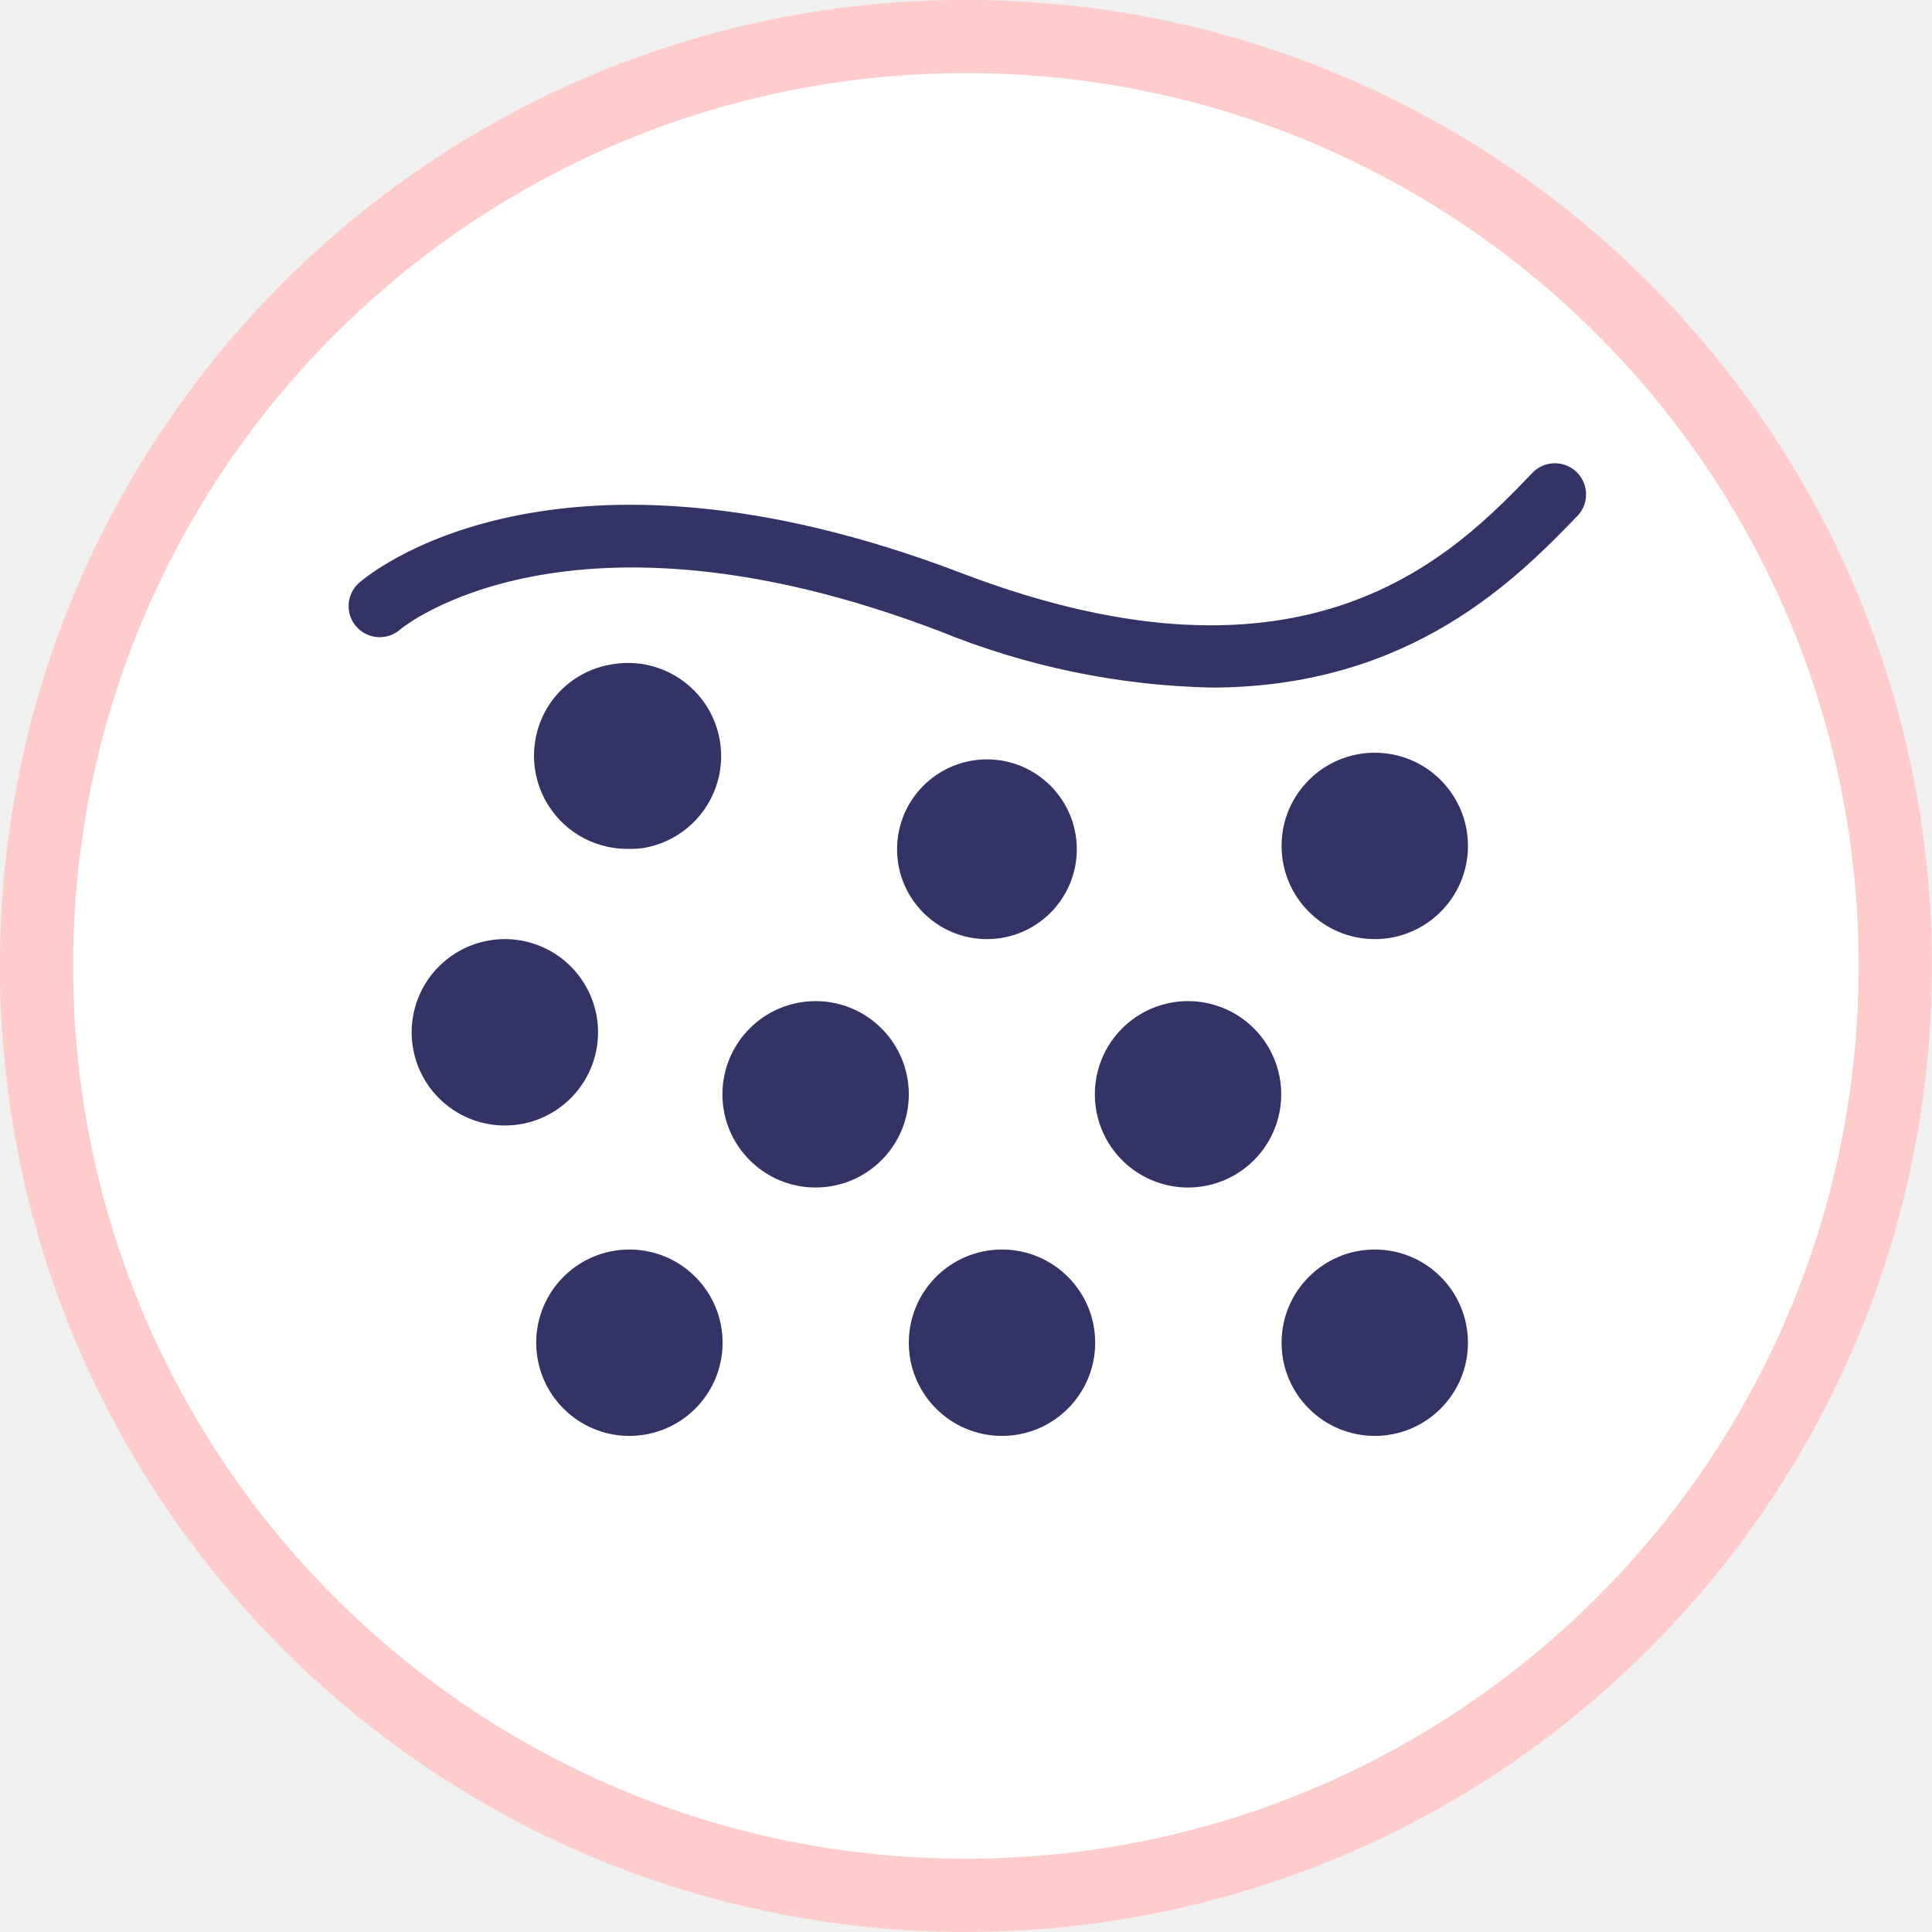
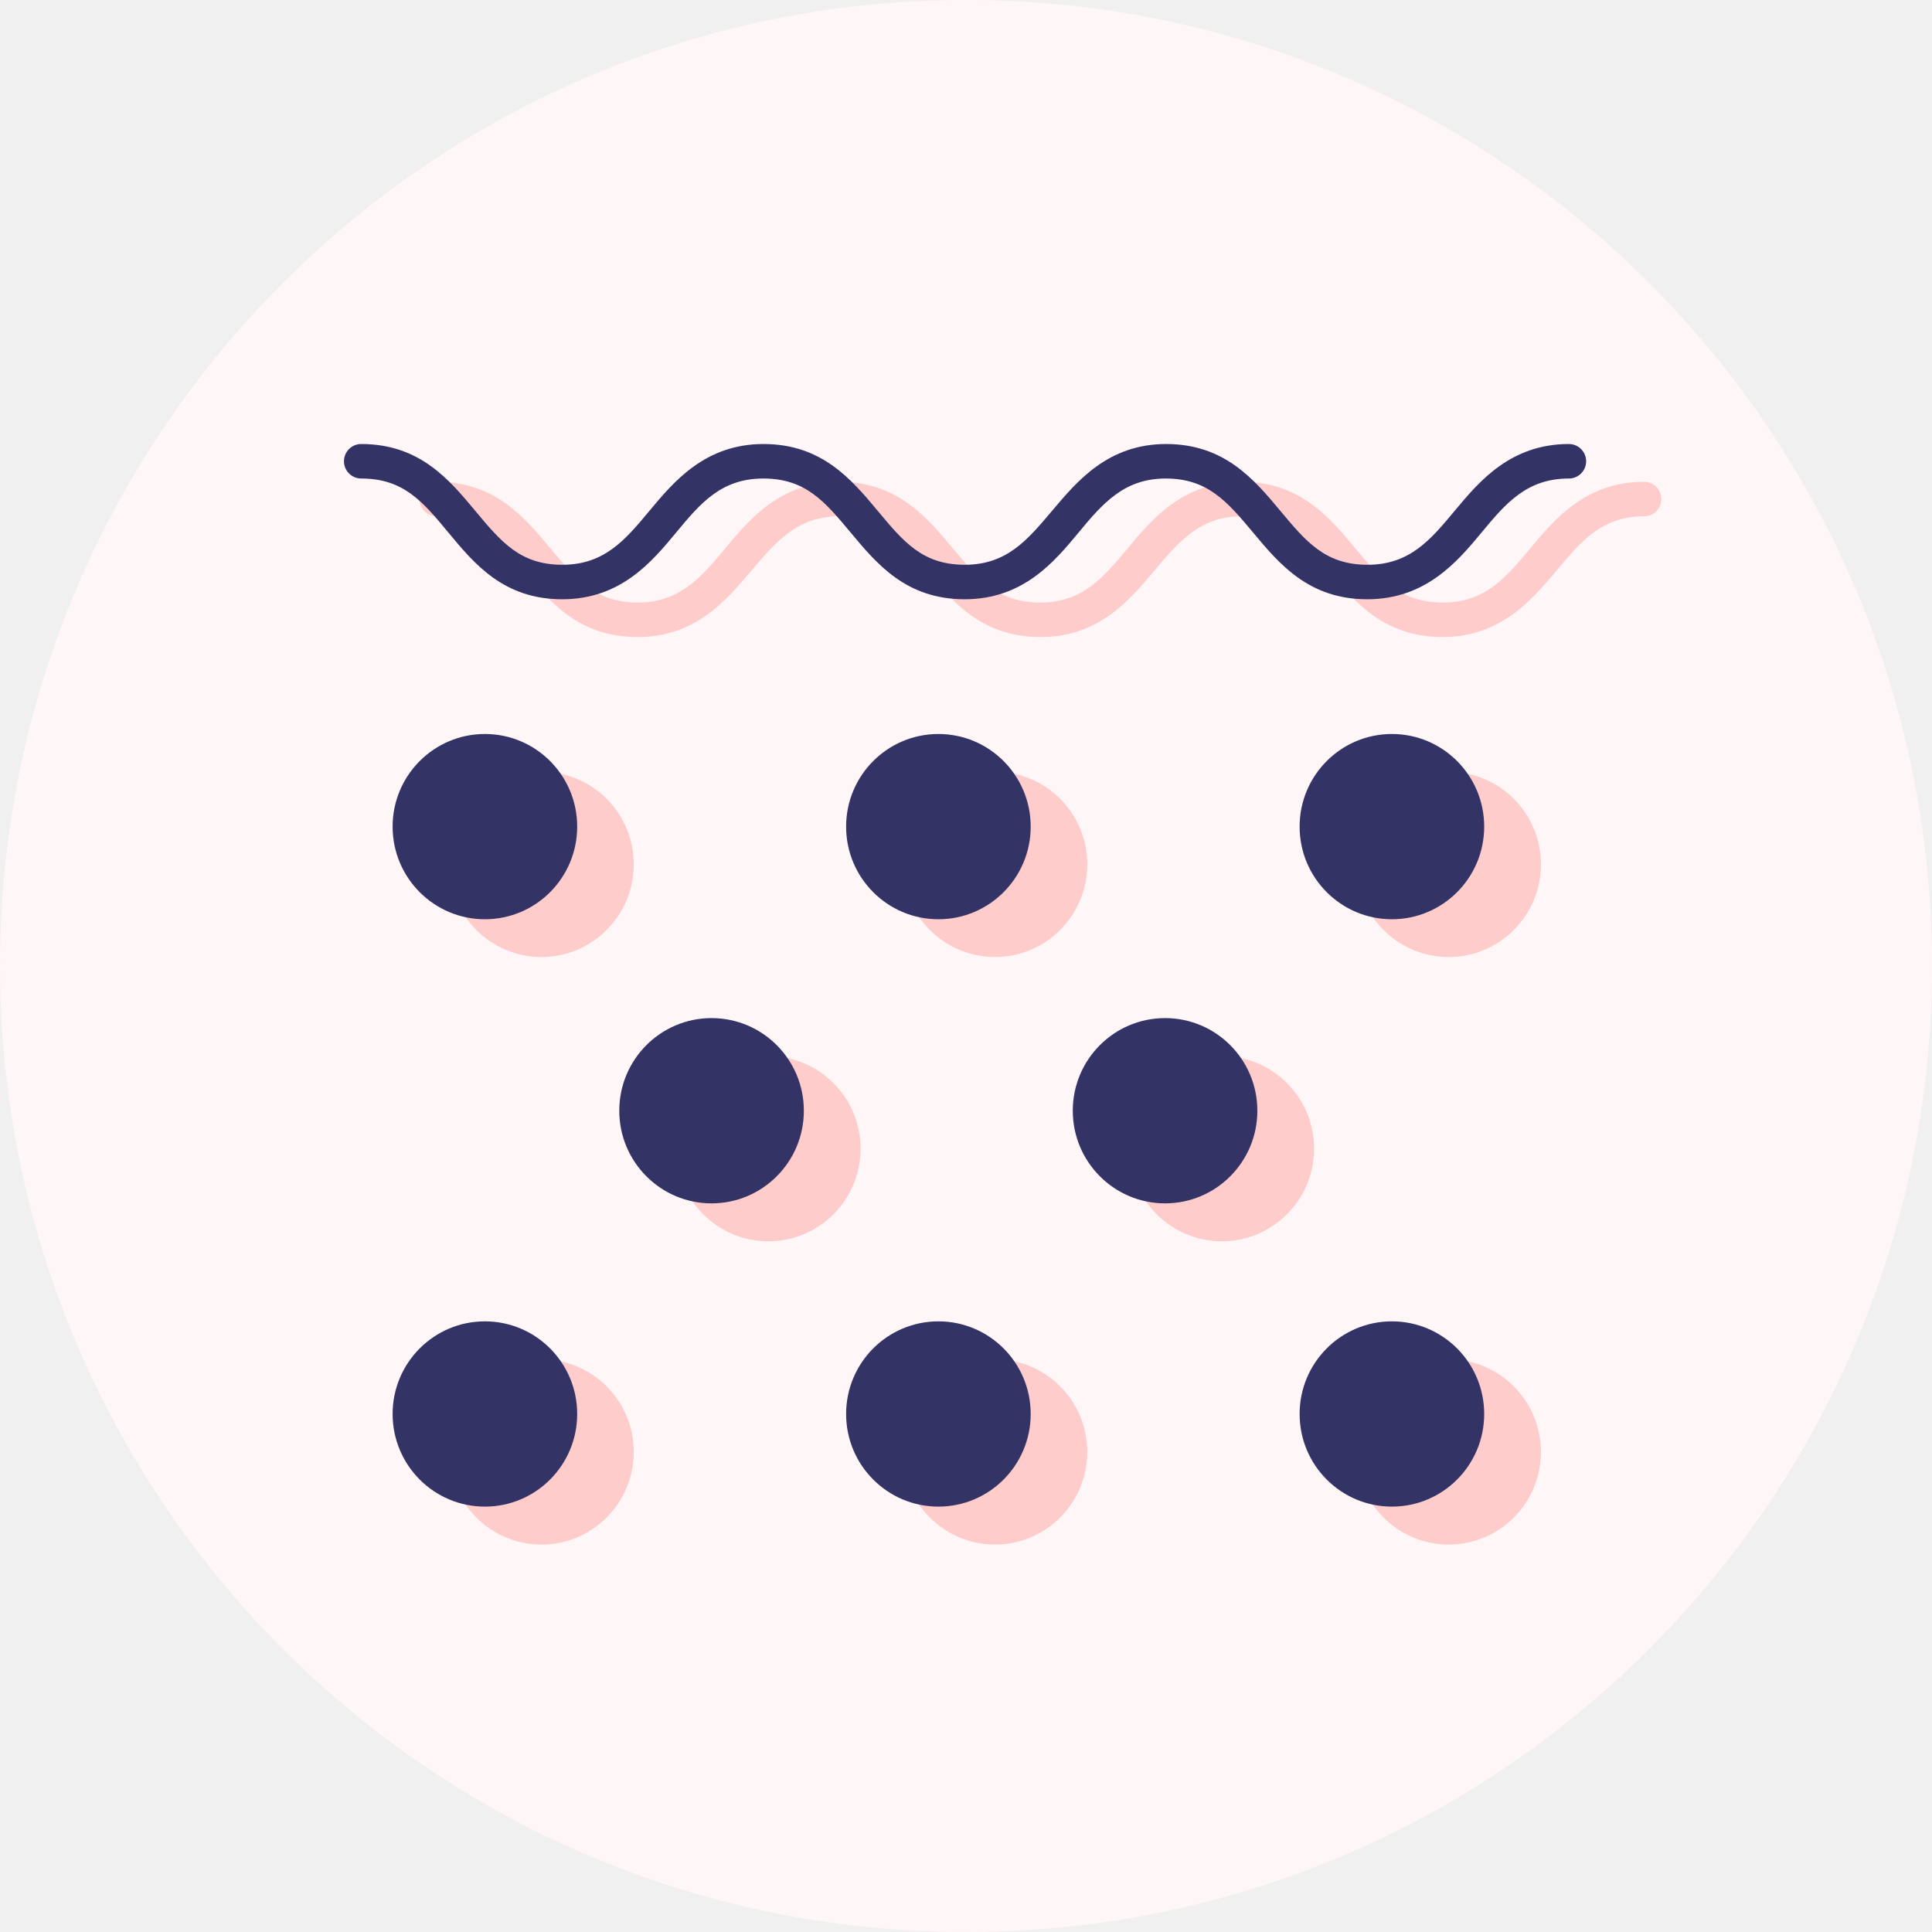
- <svg xmlns="http://www.w3.org/2000/svg" viewBox="0 0 110.29 110.29">
+ <svg xmlns="http://www.w3.org/2000/svg" viewBox="0 0 112 112">
  <defs>
-     <style>.cls-1{fill:#fcc;}.cls-2{fill:#fff;}.cls-3{fill:none;stroke:#fcc;stroke-miterlimit:10;stroke-width:0.25px;}.cls-4{fill:#336;}</style>
+     <style>.cls-1{fill:#fff7f7;}.cls-2{fill:#fcc;}.cls-3{fill:#336;}</style>
  </defs>
  <g id="Layer_2" data-name="Layer 2">
    <g id="Skin_Categories" data-name="Skin Categories">
      <g id="Pigmentation">
-         <path class="cls-1" d="M56,1A55,55,0,1,1,1,56,55.08,55.08,0,0,1,56,1Zm53.05,55a53.05,53.05,0,1,0-53,53.05A53,53,0,0,0,109.05,56Z" transform="translate(-0.86 -0.86)" />
-         <path class="cls-1" d="M56,3A53.05,53.05,0,1,1,3,56,53,53,0,0,1,56,3ZM107.09,56A51.09,51.09,0,1,0,56,107.09,51.14,51.14,0,0,0,107.09,56Z" transform="translate(-0.86 -0.86)" />
-         <circle class="cls-2" cx="55.14" cy="55.14" r="51.09" />
-         <circle class="cls-3" cx="55.14" cy="55.14" r="53.05" />
-         <circle class="cls-3" cx="55.14" cy="55.14" r="55.02" />
-         <circle class="cls-3" cx="55.14" cy="55.14" r="51.09" />
-         <path class="cls-4" d="M70,40.11a43.52,43.52,0,0,1-15.5-3.22c-21.17-8.08-30.7-.18-30.79-.1a1.77,1.77,0,0,1-2.35-2.66c.45-.39,11.06-9.46,34.4-.55,19.8,7.56,28.15-1.11,32.63-5.78a1.78,1.78,0,0,1,2.56,2.47C87.53,33.8,81.45,40.11,70,40.11Z" transform="translate(-0.86 -0.86)" />
-         <circle class="cls-4" cx="35.93" cy="76.66" r="3.55" />
-         <path class="cls-4" d="M36.79,82.83a5.32,5.32,0,1,1,5.32-5.31A5.32,5.32,0,0,1,36.79,82.83Zm0-7.09a1.78,1.78,0,1,0,1.77,1.78A1.78,1.78,0,0,0,36.79,75.74Z" transform="translate(-0.86 -0.86)" />
-         <circle class="cls-4" cx="35.49" cy="43.35" r="3.93" />
-         <path class="cls-4" d="M36.64,49.32A5.32,5.32,0,0,1,32.27,41a5.27,5.27,0,0,1,3.43-2.2,5.32,5.32,0,1,1,1.89,10.47A6.19,6.19,0,0,1,36.64,49.32Zm0-7.09a1.66,1.66,0,0,0-.32,0,1.76,1.76,0,1,0,.32,0Z" transform="translate(-0.86 -0.86)" />
-         <circle class="cls-4" cx="78.72" cy="47.28" r="3.93" />
-         <path class="cls-4" d="M79.34,54.47a5.32,5.32,0,1,1,5.32-5.32A5.32,5.32,0,0,1,79.34,54.47Zm0-7.09a1.77,1.77,0,1,0,1.77,1.77A1.78,1.78,0,0,0,79.34,47.38Z" transform="translate(-0.86 -0.86)" />
-         <circle class="cls-4" cx="78.48" cy="76.66" r="3.55" />
-         <path class="cls-4" d="M79.34,82.83a5.32,5.32,0,1,1,5.32-5.31A5.32,5.32,0,0,1,79.34,82.83Zm0-7.09a1.78,1.78,0,1,0,1.77,1.78A1.78,1.78,0,0,0,79.34,75.74Z" transform="translate(-0.86 -0.86)" />
-         <circle class="cls-4" cx="57.2" cy="76.66" r="3.55" />
-         <path class="cls-4" d="M58.06,82.83a5.32,5.32,0,1,1,5.32-5.31A5.32,5.32,0,0,1,58.06,82.83Zm0-7.09a1.78,1.78,0,1,0,1.78,1.78A1.78,1.78,0,0,0,58.06,75.74Z" transform="translate(-0.86 -0.86)" />
-         <circle class="cls-4" cx="66.93" cy="63" r="3.93" />
-         <path class="cls-4" d="M68.7,68.65A5.32,5.32,0,1,1,74,63.33,5.32,5.32,0,0,1,68.7,68.65Zm0-7.09a1.78,1.78,0,1,0,1.77,1.77A1.77,1.77,0,0,0,68.7,61.56Z" transform="translate(-0.86 -0.86)" />
-         <circle class="cls-4" cx="47.28" cy="63" r="3.93" />
-         <path class="cls-4" d="M47.42,68.65a5.32,5.32,0,1,1,5.32-5.32A5.32,5.32,0,0,1,47.42,68.65Zm0-7.09a1.78,1.78,0,1,0,1.78,1.77A1.77,1.77,0,0,0,47.42,61.56Z" transform="translate(-0.86 -0.86)" />
-         <circle class="cls-4" cx="28.84" cy="58.93" r="3.55" />
-         <path class="cls-4" d="M29.7,65.11A5.32,5.32,0,1,1,35,59.79,5.32,5.32,0,0,1,29.7,65.11Zm0-7.1a1.78,1.78,0,1,0,1.77,1.78A1.78,1.78,0,0,0,29.7,58Z" transform="translate(-0.86 -0.86)" />
-         <circle class="cls-4" cx="56.34" cy="48.48" r="5.13" />
+         <circle class="cls-1" cx="56" cy="56" r="56" />
+         <ellipse class="cls-2" cx="57.68" cy="50.11" rx="5.35" ry="5.37" />
+         <ellipse class="cls-2" cx="31.39" cy="50.11" rx="5.35" ry="5.37" />
+         <ellipse class="cls-2" cx="83.98" cy="50.11" rx="5.35" ry="5.37" />
+         <ellipse class="cls-2" cx="44.54" cy="66.59" rx="5.35" ry="5.37" />
+         <ellipse class="cls-2" cx="70.83" cy="66.59" rx="5.35" ry="5.37" />
+         <ellipse class="cls-2" cx="57.68" cy="84.17" rx="5.35" ry="5.37" />
+         <ellipse class="cls-2" cx="31.39" cy="84.17" rx="5.35" ry="5.37" />
+         <ellipse class="cls-2" cx="83.98" cy="84.17" rx="5.35" ry="5.37" />
+         <ellipse class="cls-3" cx="54.4" cy="47.92" rx="5.35" ry="5.37" />
+         <ellipse class="cls-3" cx="28.11" cy="47.92" rx="5.35" ry="5.37" />
+         <ellipse class="cls-3" cx="80.69" cy="47.92" rx="5.35" ry="5.37" />
+         <ellipse class="cls-3" cx="41.25" cy="64.39" rx="5.35" ry="5.37" />
+         <ellipse class="cls-3" cx="67.54" cy="64.39" rx="5.35" ry="5.37" />
+         <ellipse class="cls-3" cx="54.4" cy="81.97" rx="5.35" ry="5.37" />
+         <ellipse class="cls-3" cx="28.11" cy="81.97" rx="5.35" ry="5.37" />
+         <ellipse class="cls-3" cx="80.69" cy="81.97" rx="5.35" ry="5.37" />
+         <path class="cls-2" d="M83.64,36.93c-3.39,0-5.1-2-6.61-3.86S74.42,29.93,72,29.93s-3.66,1.46-5.07,3.14-3.21,3.86-6.6,3.86-5.09-2-6.6-3.86-2.62-3.14-5.06-3.14S45,31.39,43.57,33.07s-3.21,3.86-6.6,3.86-5.09-2-6.59-3.86-2.62-3.14-5.07-3.14a1,1,0,1,1,0-2c3.39,0,5.1,2.06,6.6,3.86s2.62,3.14,5.06,3.14,3.66-1.45,5.07-3.14,3.21-3.86,6.6-3.86,5.09,2.06,6.6,3.86,2.61,3.14,5.06,3.14,3.66-1.45,5.07-3.14,3.21-3.86,6.6-3.86,5.09,2.05,6.6,3.86,2.62,3.14,5.07,3.14,3.66-1.45,5.07-3.14,3.21-3.86,6.6-3.86a1,1,0,0,1,0,2c-2.45,0-3.66,1.46-5.07,3.14S87,36.93,83.64,36.93Z" />
+         <path class="cls-3" d="M79.26,34.74c-3.39,0-5.1-2.05-6.61-3.86S70,27.74,67.58,27.74s-3.66,1.45-5.06,3.14-3.21,3.86-6.6,3.86-5.09-2.05-6.6-3.86-2.62-3.14-5.07-3.14-3.66,1.45-5.06,3.14-3.21,3.86-6.6,3.86S27.5,32.69,26,30.88s-2.61-3.14-5.06-3.14a1,1,0,0,1,0-2c3.38,0,5.09,2.05,6.6,3.86s2.61,3.14,5.06,3.14,3.66-1.46,5.06-3.14,3.22-3.86,6.6-3.86,5.1,2.05,6.61,3.86,2.61,3.14,5.06,3.14S59.58,31.28,61,29.6s3.22-3.86,6.6-3.86,5.1,2.05,6.61,3.86,2.62,3.14,5.07,3.14,3.66-1.46,5.06-3.14,3.22-3.86,6.61-3.86a1,1,0,0,1,0,2c-2.45,0-3.67,1.45-5.07,3.14S82.64,34.74,79.26,34.74Z" />
      </g>
    </g>
  </g>
</svg>
